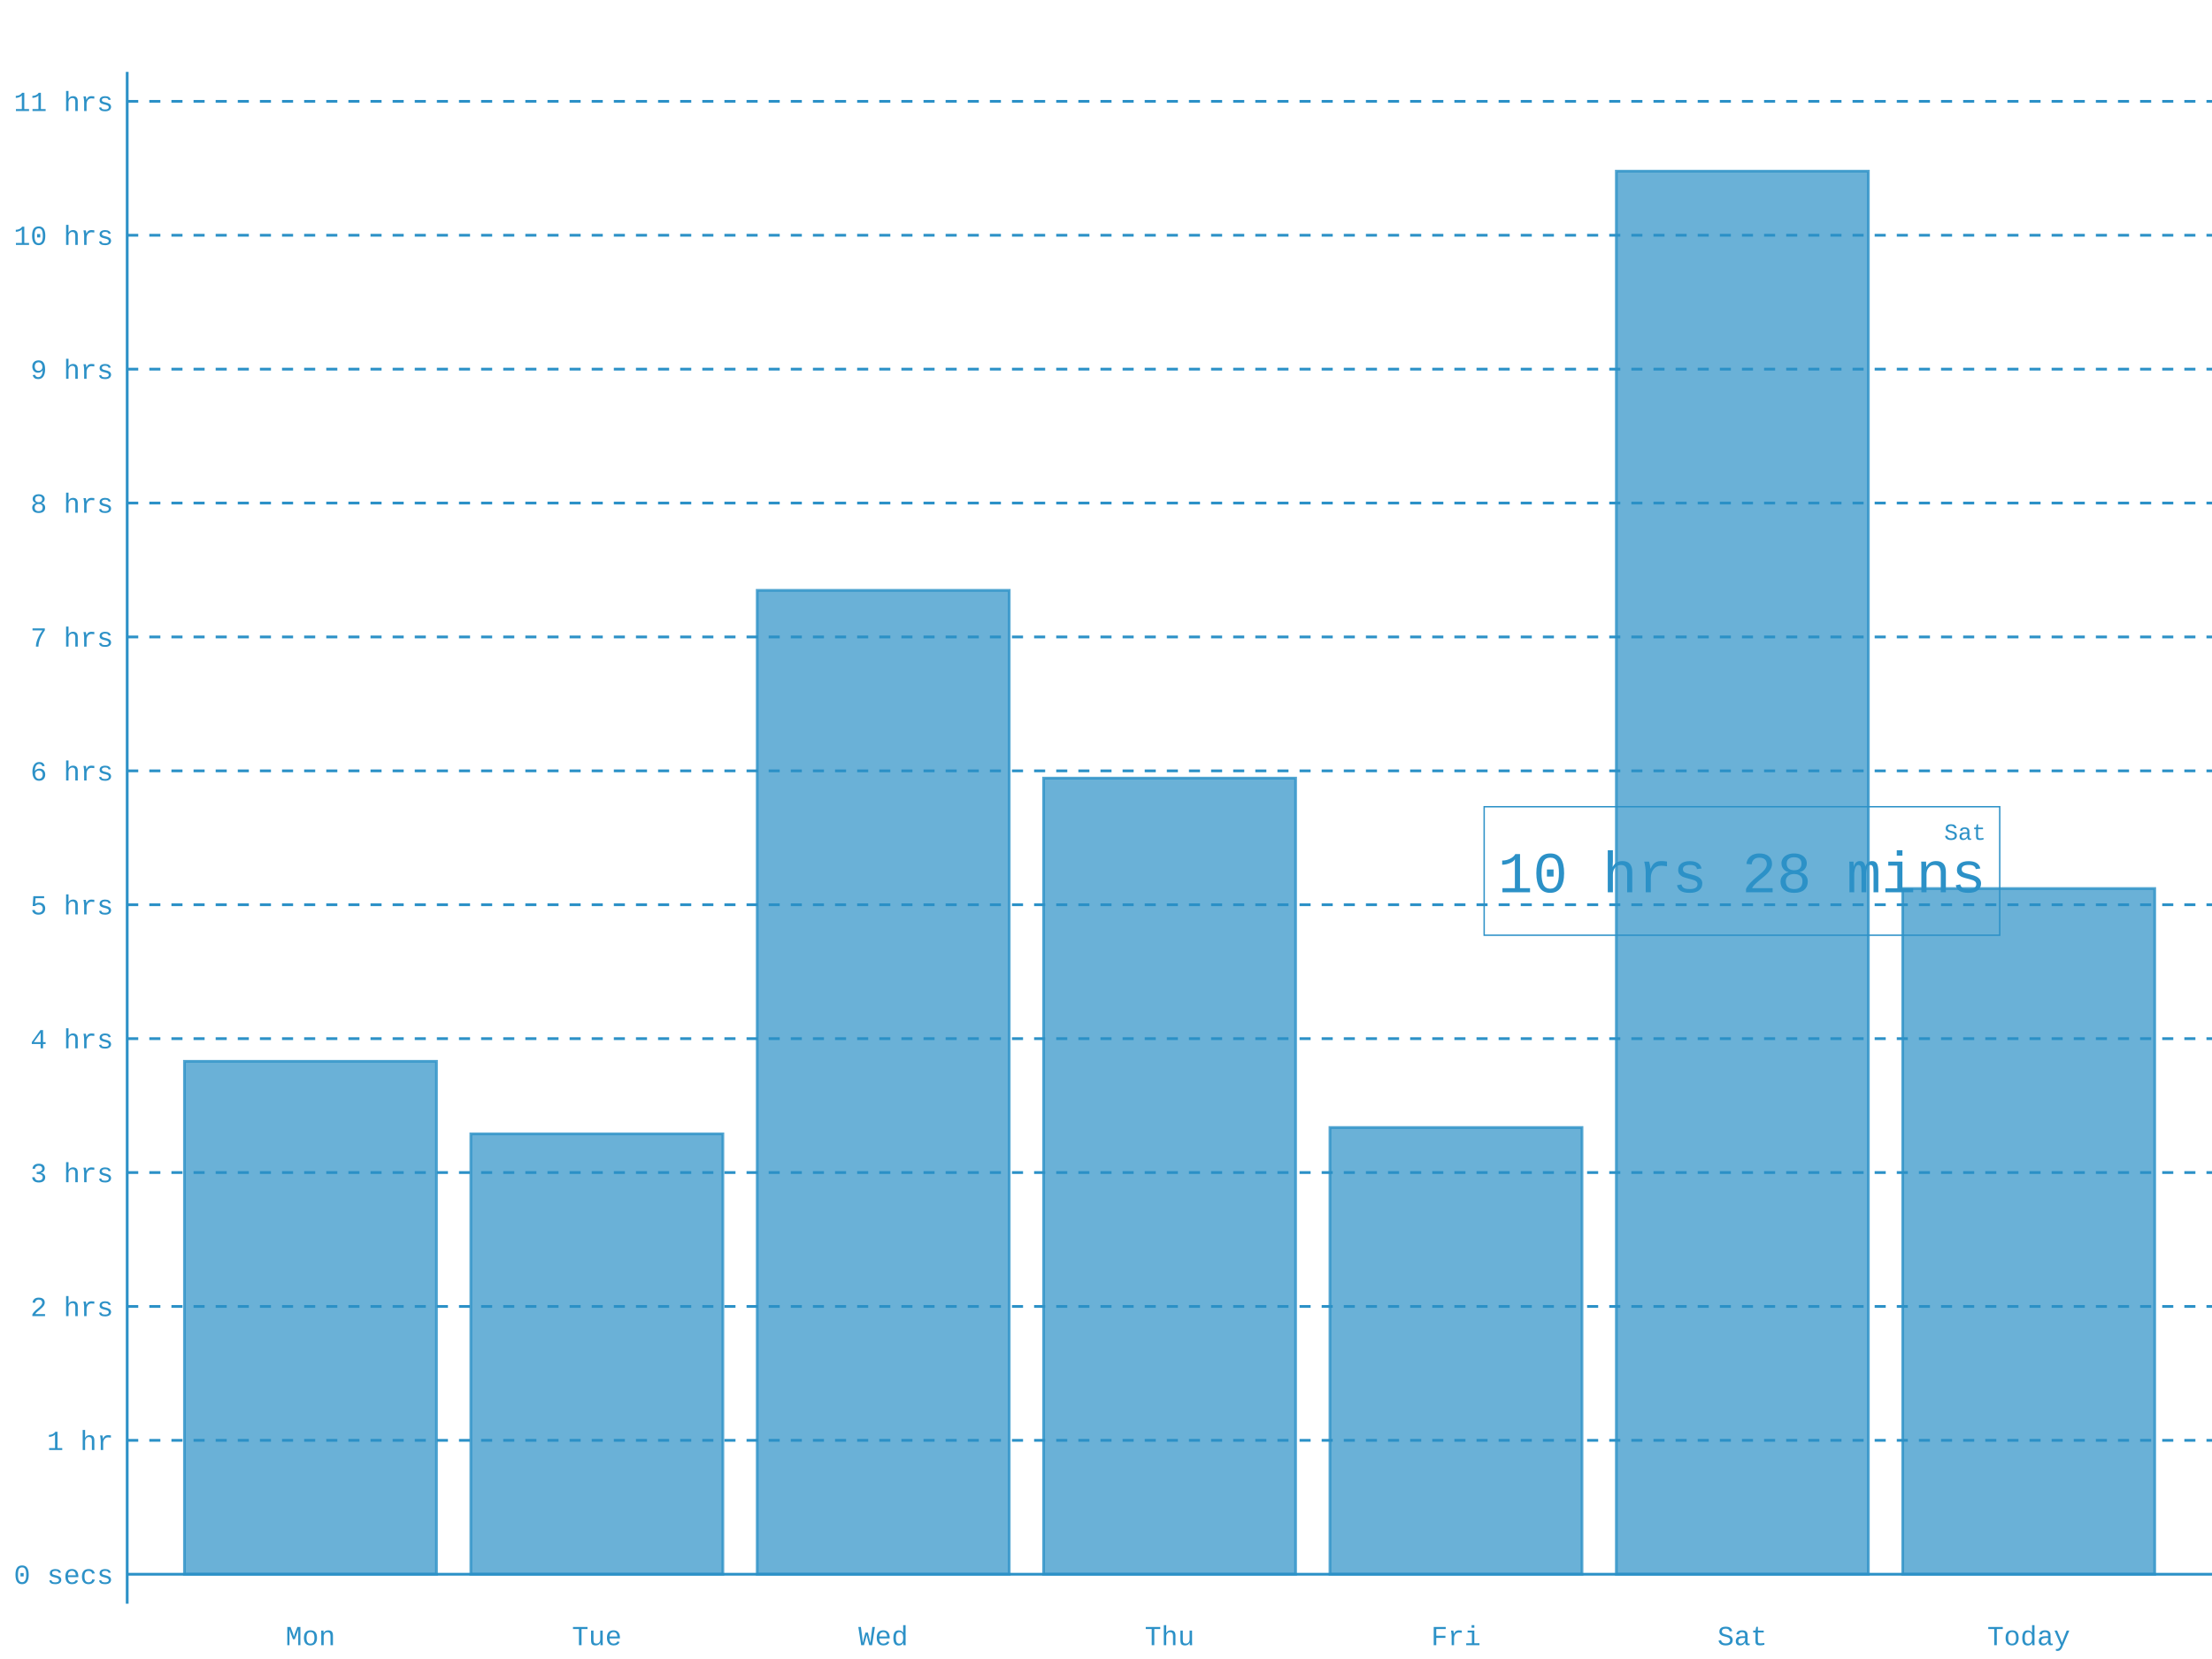
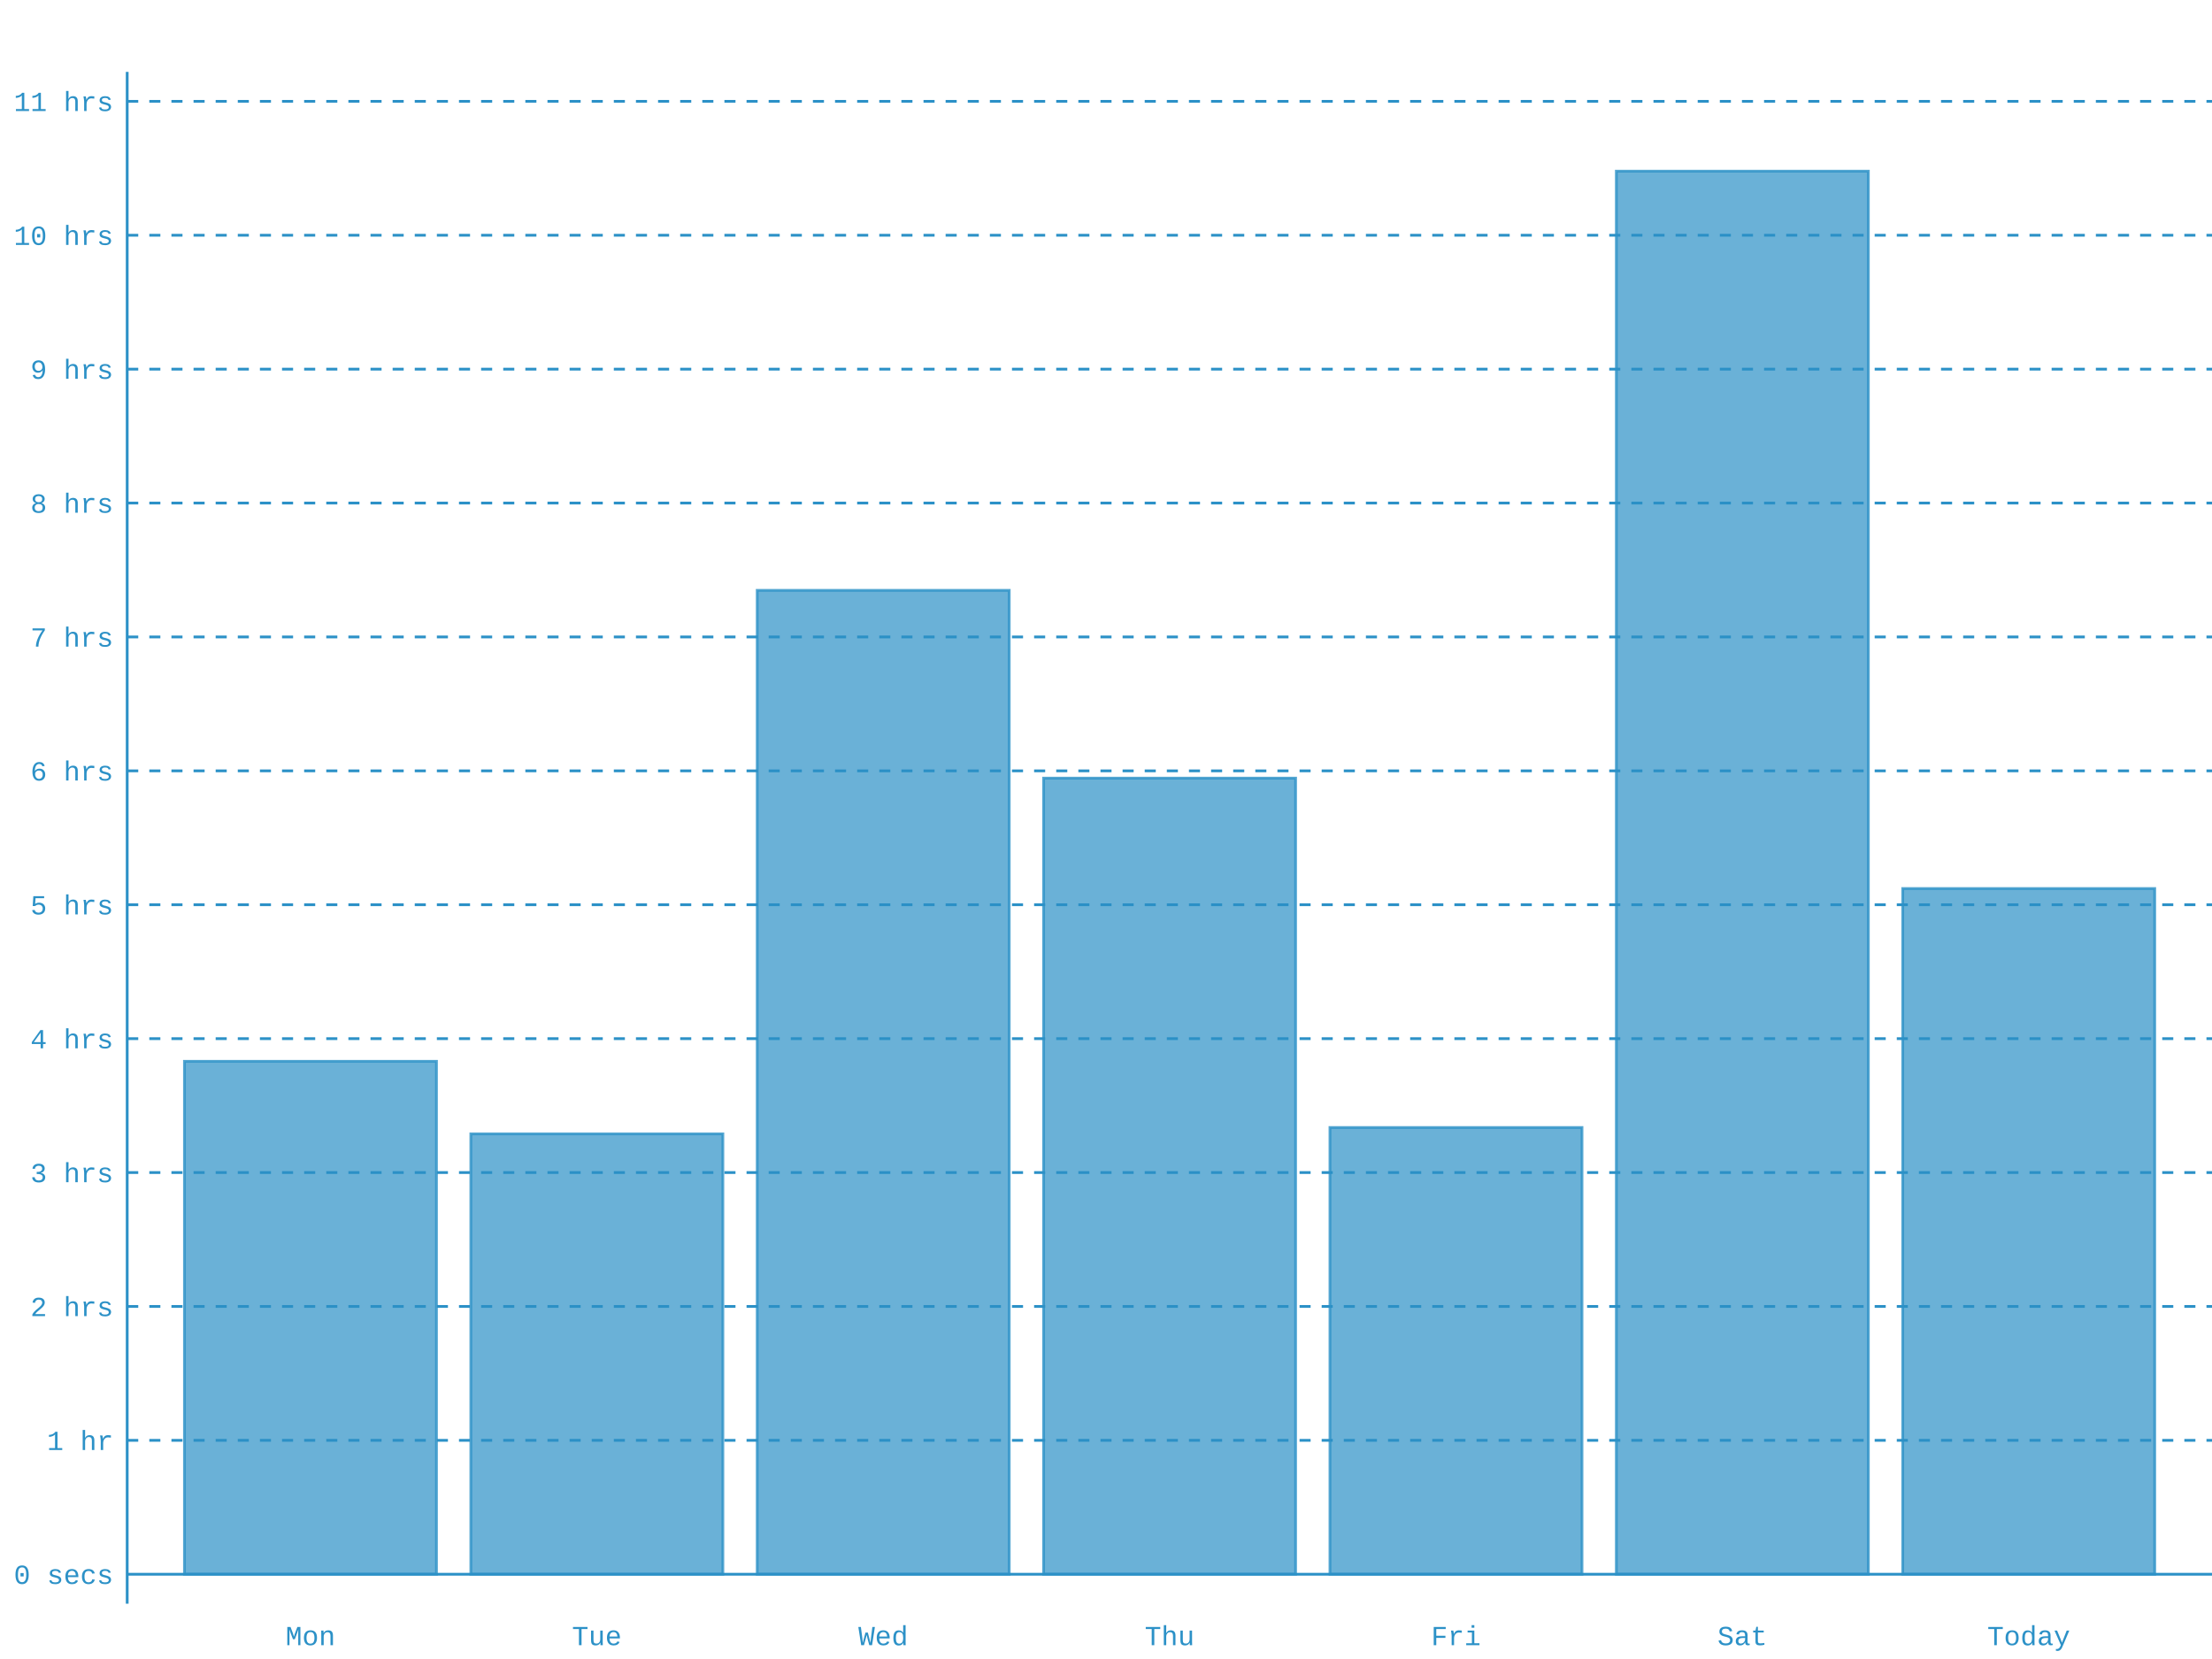
<svg xmlns="http://www.w3.org/2000/svg" id="chart-de519997-d7a8-462c-9f59-3d7588bc6ea2" class="pygal-chart" viewBox="0 0 800 600">
  <defs>
    <style type="text/css">#chart-de519997-d7a8-462c-9f59-3d7588bc6ea2{-webkit-user-select:none;-webkit-font-smoothing:antialiased;font-family:Consolas,"Liberation Mono",Menlo,Courier,monospace}#chart-de519997-d7a8-462c-9f59-3d7588bc6ea2 .title{font-family:Consolas,"Liberation Mono",Menlo,Courier,monospace;font-size:16px}#chart-de519997-d7a8-462c-9f59-3d7588bc6ea2 .legends .legend text{font-family:Consolas,"Liberation Mono",Menlo,Courier,monospace;font-size:14px}#chart-de519997-d7a8-462c-9f59-3d7588bc6ea2 .axis text{font-family:Consolas,"Liberation Mono",Menlo,Courier,monospace;font-size:10px}#chart-de519997-d7a8-462c-9f59-3d7588bc6ea2 .axis text.major{font-family:Consolas,"Liberation Mono",Menlo,Courier,monospace;font-size:10px}#chart-de519997-d7a8-462c-9f59-3d7588bc6ea2 .text-overlay text.value{font-family:Consolas,"Liberation Mono",Menlo,Courier,monospace;font-size:20px}#chart-de519997-d7a8-462c-9f59-3d7588bc6ea2 .text-overlay text.label{font-family:Consolas,"Liberation Mono",Menlo,Courier,monospace;font-size:10px}#chart-de519997-d7a8-462c-9f59-3d7588bc6ea2 .tooltip{font-family:Consolas,"Liberation Mono",Menlo,Courier,monospace;font-size:14px}#chart-de519997-d7a8-462c-9f59-3d7588bc6ea2 text.no_data{font-family:Consolas,"Liberation Mono",Menlo,Courier,monospace;font-size:64px}
#chart-de519997-d7a8-462c-9f59-3d7588bc6ea2{background-color:transparent}#chart-de519997-d7a8-462c-9f59-3d7588bc6ea2 path,#chart-de519997-d7a8-462c-9f59-3d7588bc6ea2 line,#chart-de519997-d7a8-462c-9f59-3d7588bc6ea2 rect,#chart-de519997-d7a8-462c-9f59-3d7588bc6ea2 circle{-webkit-transition:150ms;-moz-transition:150ms;transition:150ms}#chart-de519997-d7a8-462c-9f59-3d7588bc6ea2 .graph &gt; .background{fill:transparent}#chart-de519997-d7a8-462c-9f59-3d7588bc6ea2 .plot &gt; .background{fill:transparent}#chart-de519997-d7a8-462c-9f59-3d7588bc6ea2 .graph{fill:#2c91c7}#chart-de519997-d7a8-462c-9f59-3d7588bc6ea2 text.no_data{fill:#2c91c7}#chart-de519997-d7a8-462c-9f59-3d7588bc6ea2 .title{fill:#2c91c7}#chart-de519997-d7a8-462c-9f59-3d7588bc6ea2 .legends .legend text{fill:#2c91c7}#chart-de519997-d7a8-462c-9f59-3d7588bc6ea2 .legends .legend:hover text{fill:#2c91c7}#chart-de519997-d7a8-462c-9f59-3d7588bc6ea2 .axis .line{stroke:#2c91c7}#chart-de519997-d7a8-462c-9f59-3d7588bc6ea2 .axis .guide.line{stroke:#2c91c7}#chart-de519997-d7a8-462c-9f59-3d7588bc6ea2 .axis .major.line{stroke:#2c91c7}#chart-de519997-d7a8-462c-9f59-3d7588bc6ea2 .axis text.major{fill:#2c91c7}#chart-de519997-d7a8-462c-9f59-3d7588bc6ea2 .axis.y .guides:hover .guide.line,#chart-de519997-d7a8-462c-9f59-3d7588bc6ea2 .line-graph .axis.x .guides:hover .guide.line,#chart-de519997-d7a8-462c-9f59-3d7588bc6ea2 .stackedline-graph .axis.x .guides:hover .guide.line,#chart-de519997-d7a8-462c-9f59-3d7588bc6ea2 .xy-graph .axis.x .guides:hover .guide.line{stroke:#2c91c7}#chart-de519997-d7a8-462c-9f59-3d7588bc6ea2 .axis .guides:hover text{fill:#2c91c7}#chart-de519997-d7a8-462c-9f59-3d7588bc6ea2 .reactive{fill-opacity:.7;stroke-opacity:.8}#chart-de519997-d7a8-462c-9f59-3d7588bc6ea2 .ci{stroke:#2c91c7}#chart-de519997-d7a8-462c-9f59-3d7588bc6ea2 .reactive.active,#chart-de519997-d7a8-462c-9f59-3d7588bc6ea2 .active .reactive{fill-opacity:.8;stroke-opacity:.9;stroke-width:4}#chart-de519997-d7a8-462c-9f59-3d7588bc6ea2 .ci .reactive.active{stroke-width:1.5}#chart-de519997-d7a8-462c-9f59-3d7588bc6ea2 .series text{fill:#2c91c7}#chart-de519997-d7a8-462c-9f59-3d7588bc6ea2 .tooltip rect{fill:transparent;stroke:#2c91c7;-webkit-transition:opacity 150ms;-moz-transition:opacity 150ms;transition:opacity 150ms}#chart-de519997-d7a8-462c-9f59-3d7588bc6ea2 .tooltip .label{fill:#2c91c7}#chart-de519997-d7a8-462c-9f59-3d7588bc6ea2 .tooltip .label{fill:#2c91c7}#chart-de519997-d7a8-462c-9f59-3d7588bc6ea2 .tooltip .legend{font-size:.8em;fill:#2c91c7}#chart-de519997-d7a8-462c-9f59-3d7588bc6ea2 .tooltip .x_label{font-size:.6em;fill:#2c91c7}#chart-de519997-d7a8-462c-9f59-3d7588bc6ea2 .tooltip .xlink{font-size:.5em;text-decoration:underline}#chart-de519997-d7a8-462c-9f59-3d7588bc6ea2 .tooltip .value{font-size:1.5em}#chart-de519997-d7a8-462c-9f59-3d7588bc6ea2 .bound{font-size:.5em}#chart-de519997-d7a8-462c-9f59-3d7588bc6ea2 .max-value{font-size:.75em;fill:#2c91c7}#chart-de519997-d7a8-462c-9f59-3d7588bc6ea2 .map-element{fill:transparent;stroke:#2c91c7 !important}#chart-de519997-d7a8-462c-9f59-3d7588bc6ea2 .map-element .reactive{fill-opacity:inherit;stroke-opacity:inherit}#chart-de519997-d7a8-462c-9f59-3d7588bc6ea2 .color-0,#chart-de519997-d7a8-462c-9f59-3d7588bc6ea2 .color-0 a:visited{stroke:#2c91c7;fill:#2c91c7}#chart-de519997-d7a8-462c-9f59-3d7588bc6ea2 .text-overlay .color-0 text{fill:black}#chart-de519997-d7a8-462c-9f59-3d7588bc6ea2 .series{stroke-width:1}#chart-de519997-d7a8-462c-9f59-3d7588bc6ea2 .series.serie-0{stroke-width:1}
#chart-de519997-d7a8-462c-9f59-3d7588bc6ea2 text.no_data{text-anchor:middle}#chart-de519997-d7a8-462c-9f59-3d7588bc6ea2 .guide.line{fill:none}#chart-de519997-d7a8-462c-9f59-3d7588bc6ea2 .centered{text-anchor:middle}#chart-de519997-d7a8-462c-9f59-3d7588bc6ea2 .title{text-anchor:middle}#chart-de519997-d7a8-462c-9f59-3d7588bc6ea2 .legends .legend text{fill-opacity:1}#chart-de519997-d7a8-462c-9f59-3d7588bc6ea2 .axis.x text{text-anchor:middle}#chart-de519997-d7a8-462c-9f59-3d7588bc6ea2 .axis.x:not(.web) text[transform]{text-anchor:start}#chart-de519997-d7a8-462c-9f59-3d7588bc6ea2 .axis.x:not(.web) text[transform].backwards{text-anchor:end}#chart-de519997-d7a8-462c-9f59-3d7588bc6ea2 .axis.y text{text-anchor:end}#chart-de519997-d7a8-462c-9f59-3d7588bc6ea2 .axis.y text[transform].backwards{text-anchor:start}#chart-de519997-d7a8-462c-9f59-3d7588bc6ea2 .axis.y2 text{text-anchor:start}#chart-de519997-d7a8-462c-9f59-3d7588bc6ea2 .axis.y2 text[transform].backwards{text-anchor:end}#chart-de519997-d7a8-462c-9f59-3d7588bc6ea2 .axis .guide.line{stroke-dasharray:4,4}#chart-de519997-d7a8-462c-9f59-3d7588bc6ea2 .axis .major.guide.line{stroke-dasharray:6,6}#chart-de519997-d7a8-462c-9f59-3d7588bc6ea2 .horizontal .axis.y .guide.line,#chart-de519997-d7a8-462c-9f59-3d7588bc6ea2 .horizontal .axis.y2 .guide.line,#chart-de519997-d7a8-462c-9f59-3d7588bc6ea2 .vertical .axis.x .guide.line{opacity:0}#chart-de519997-d7a8-462c-9f59-3d7588bc6ea2 .horizontal .axis.always_show .guide.line,#chart-de519997-d7a8-462c-9f59-3d7588bc6ea2 .vertical .axis.always_show .guide.line{opacity:1 !important}#chart-de519997-d7a8-462c-9f59-3d7588bc6ea2 .axis.y .guides:hover .guide.line,#chart-de519997-d7a8-462c-9f59-3d7588bc6ea2 .axis.y2 .guides:hover .guide.line,#chart-de519997-d7a8-462c-9f59-3d7588bc6ea2 .axis.x .guides:hover .guide.line{opacity:1}#chart-de519997-d7a8-462c-9f59-3d7588bc6ea2 .axis .guides:hover text{opacity:1}#chart-de519997-d7a8-462c-9f59-3d7588bc6ea2 .nofill{fill:none}#chart-de519997-d7a8-462c-9f59-3d7588bc6ea2 .subtle-fill{fill-opacity:.2}#chart-de519997-d7a8-462c-9f59-3d7588bc6ea2 .dot{stroke-width:1px;fill-opacity:1}#chart-de519997-d7a8-462c-9f59-3d7588bc6ea2 .dot.active{stroke-width:5px}#chart-de519997-d7a8-462c-9f59-3d7588bc6ea2 .dot.negative{fill:transparent}#chart-de519997-d7a8-462c-9f59-3d7588bc6ea2 text,#chart-de519997-d7a8-462c-9f59-3d7588bc6ea2 tspan{stroke:none !important}#chart-de519997-d7a8-462c-9f59-3d7588bc6ea2 .series text.active{opacity:1}#chart-de519997-d7a8-462c-9f59-3d7588bc6ea2 .tooltip rect{fill-opacity:.95;stroke-width:.5}#chart-de519997-d7a8-462c-9f59-3d7588bc6ea2 .tooltip text{fill-opacity:1}#chart-de519997-d7a8-462c-9f59-3d7588bc6ea2 .showable{visibility:hidden}#chart-de519997-d7a8-462c-9f59-3d7588bc6ea2 .showable.shown{visibility:visible}#chart-de519997-d7a8-462c-9f59-3d7588bc6ea2 .gauge-background{fill:rgba(229,229,229,1);stroke:none}#chart-de519997-d7a8-462c-9f59-3d7588bc6ea2 .bg-lines{stroke:transparent;stroke-width:2px}</style>
  </defs>
  <g class="graph bar-graph vertical">
    <rect x="0" y="0" width="800" height="600" class="background" />
    <g transform="translate(46, 26)" class="plot">
      <rect x="0" y="0" width="754.0" height="554" class="background" />
      <g class="axis y always_show">
        <g class="guides">
          <path d="M0 543.346 h754" class="major line" />
          <text x="-5" y="546.846" class="major">0 secs</text>
        </g>
        <g class="guides">
          <path d="M0 494.92 h754" class="guide line" />
          <text x="-5" y="498.42" class="">1 hr</text>
        </g>
        <g class="guides">
          <path d="M0 446.493 h754" class="guide line" />
          <text x="-5" y="449.993" class="">2 hrs</text>
        </g>
        <g class="guides">
          <path d="M0 398.066 h754" class="guide line" />
          <text x="-5" y="401.566" class="">3 hrs</text>
        </g>
        <g class="guides">
          <path d="M0 349.64 h754" class="guide line" />
          <text x="-5" y="353.14" class="">4 hrs</text>
        </g>
        <g class="guides">
          <path d="M0 301.213 h754" class="guide line" />
          <text x="-5" y="304.713" class="">5 hrs</text>
        </g>
        <g class="guides">
          <path d="M0 252.787 h754" class="guide line" />
          <text x="-5" y="256.287" class="">6 hrs</text>
        </g>
        <g class="guides">
          <path d="M0 204.36 h754" class="guide line" />
          <text x="-5" y="207.86" class="">7 hrs</text>
        </g>
        <g class="guides">
          <path d="M0 155.934 h754" class="guide line" />
          <text x="-5" y="159.434" class="">8 hrs</text>
        </g>
        <g class="guides">
          <path d="M0 107.507 h754" class="guide line" />
          <text x="-5" y="111.007" class="">9 hrs</text>
        </g>
        <g class="guides">
          <path d="M0 59.08 h754" class="guide line" />
          <text x="-5" y="62.58" class="">10 hrs</text>
        </g>
        <g class="guides">
          <path d="M0 10.654 h754" class="guide line" />
          <text x="-5" y="14.154" class="">11 hrs</text>
        </g>
      </g>
      <g class="axis x">
        <path d="M0 0 v554" class="line" />
        <g class="guides">
          <path d="M66.286 0 v554" class="guide line" />
          <text x="66.286" y="569.0" class="">Mon</text>
        </g>
        <g class="guides">
          <path d="M169.857 0 v554" class="guide line" />
          <text x="169.857" y="569.0" class="">Tue</text>
        </g>
        <g class="guides">
          <path d="M273.429 0 v554" class="guide line" />
          <text x="273.429" y="569.0" class="">Wed</text>
        </g>
        <g class="guides">
          <path d="M377 0 v554" class="guide line" />
          <text x="377.0" y="569.0" class="">Thu</text>
        </g>
        <g class="guides">
          <path d="M480.571 0 v554" class="guide line" />
          <text x="480.571" y="569.0" class="">Fri</text>
        </g>
        <g class="guides">
          <path d="M584.143 0 v554" class="guide line" />
          <text x="584.143" y="569.0" class="">Sat</text>
        </g>
        <g class="guides">
          <path d="M687.714 0 v554" class="guide line" />
          <text x="687.714" y="569.0" class="">Today</text>
        </g>
      </g>
      <g class="series serie-0 color-0">
        <g class="bars">
          <g class="bar">
            <rect x="20.714" y="357.832" rx="0" ry="0" width="91.143" height="185.514" class="rect reactive tooltip-trigger" />
          </g>
          <g class="bar">
            <rect x="124.286" y="384.077" rx="0" ry="0" width="91.143" height="159.27" class="rect reactive tooltip-trigger" />
          </g>
          <g class="bar">
            <rect x="227.857" y="187.505" rx="0" ry="0" width="91.143" height="355.841" class="rect reactive tooltip-trigger" />
          </g>
          <g class="bar">
            <rect x="331.429" y="255.423" rx="0" ry="0" width="91.143" height="287.923" class="rect reactive tooltip-trigger" />
          </g>
          <g class="bar">
            <rect x="435.0" y="381.776" rx="0" ry="0" width="91.143" height="161.57" class="rect reactive tooltip-trigger" />
          </g>
          <g class="bar">
            <rect x="538.571" y="35.903" rx="0" ry="0" width="91.143" height="507.443" class="rect reactive tooltip-trigger" />
          </g>
          <g class="bar">
            <rect x="642.143" y="295.348" rx="0" ry="0" width="91.143" height="247.998" class="rect reactive tooltip-trigger" />
          </g>
        </g>
      </g>
    </g>
    <g class="titles">
      <text x="400.0" y="26" class="title plot_title"> </text>
    </g>
    <g transform="translate(46, 26)" class="plot overlay">
      <g class="series serie-0 color-0" />
    </g>
    <g transform="translate(46, 26)" class="plot text-overlay">
      <g class="series serie-0 color-0" />
    </g>
    <g transform="translate(46, 26)" class="plot tooltip-overlay">
-       <g transform="translate(490.7693 265.7649)" style="opacity: 1;" class="tooltip">
+       <g transform="translate(490.7693 265.7649)" style="opacity: 0; display: none;" class="tooltip">
        <rect rx="0" ry="0" width="186.461" height="46.47" class="tooltip-box" />
        <g class="text">
          <text x="5" dy="0" class="legend" style="dominant-baseline: text-before-edge;" y="5"> </text>
          <text x="5" dy="2.5" class="x_label" style="dominant-baseline: text-before-edge;" y="5" dx="161.345">Sat</text>
          <text x="5" dy="14.766" class="value color-0" style="dominant-baseline: text-before-edge;" y="5">10 hrs 28 mins</text>
        </g>
      </g>
    </g>
  </g>
</svg>
